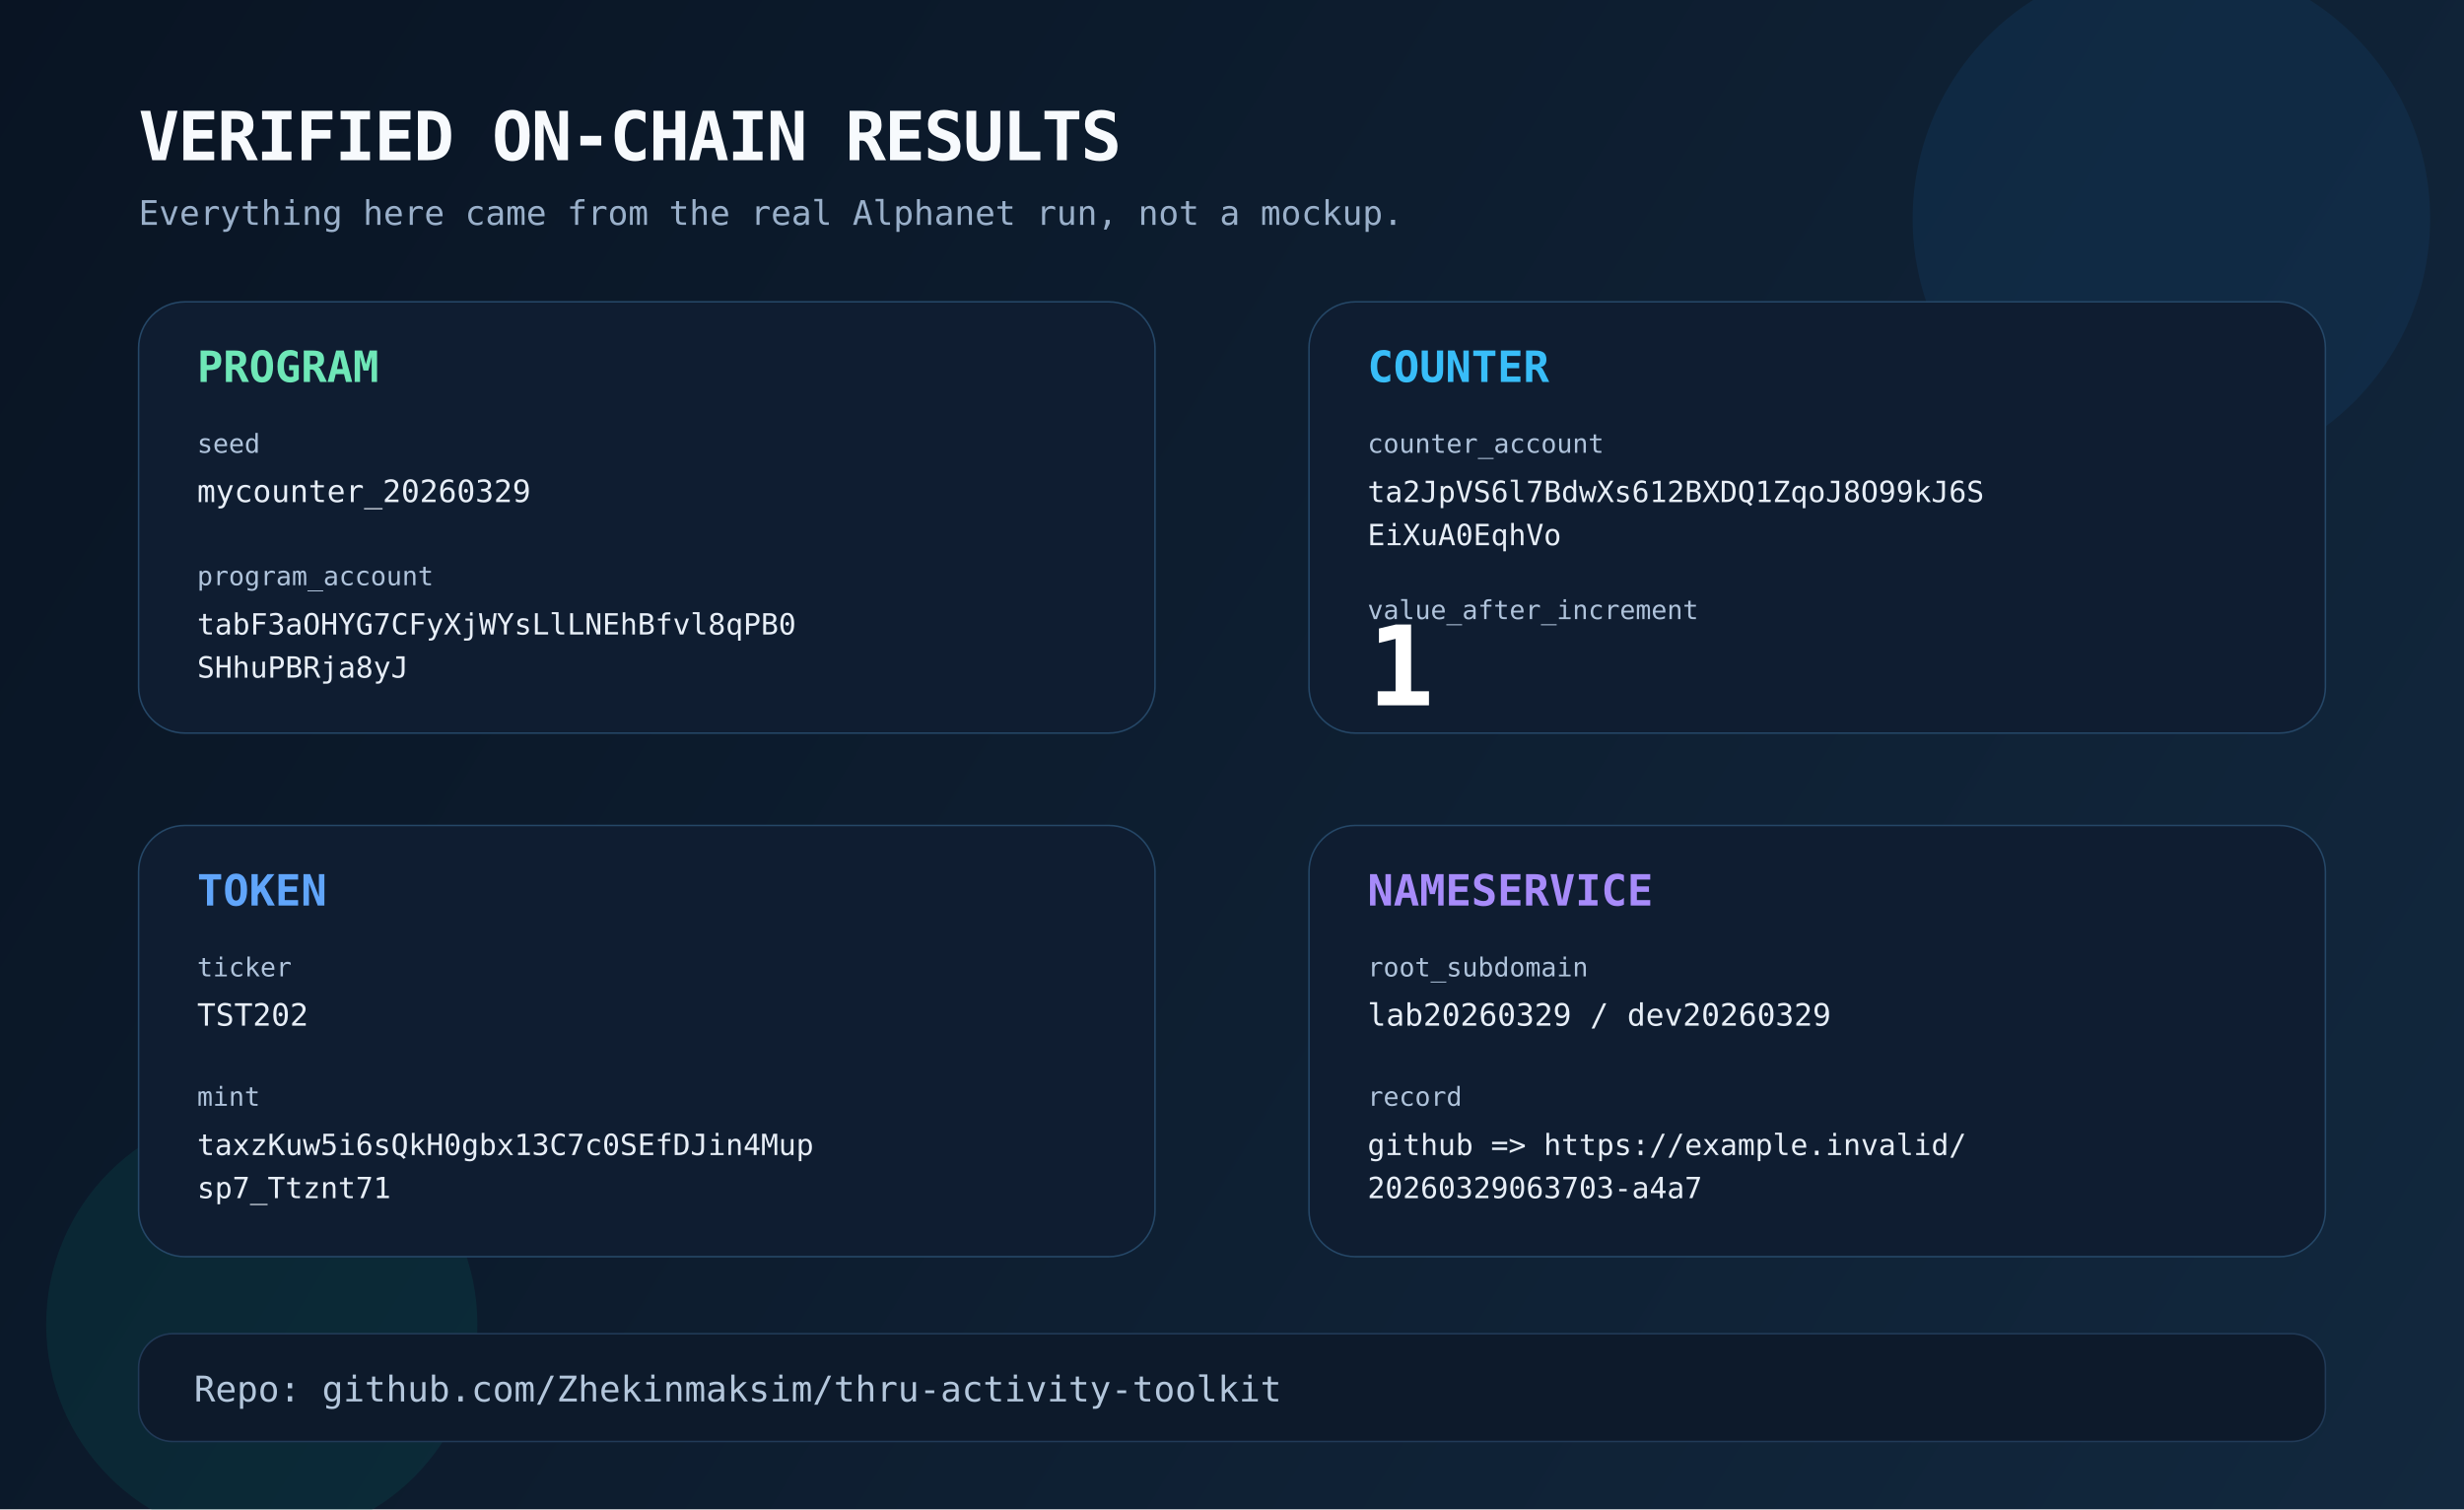
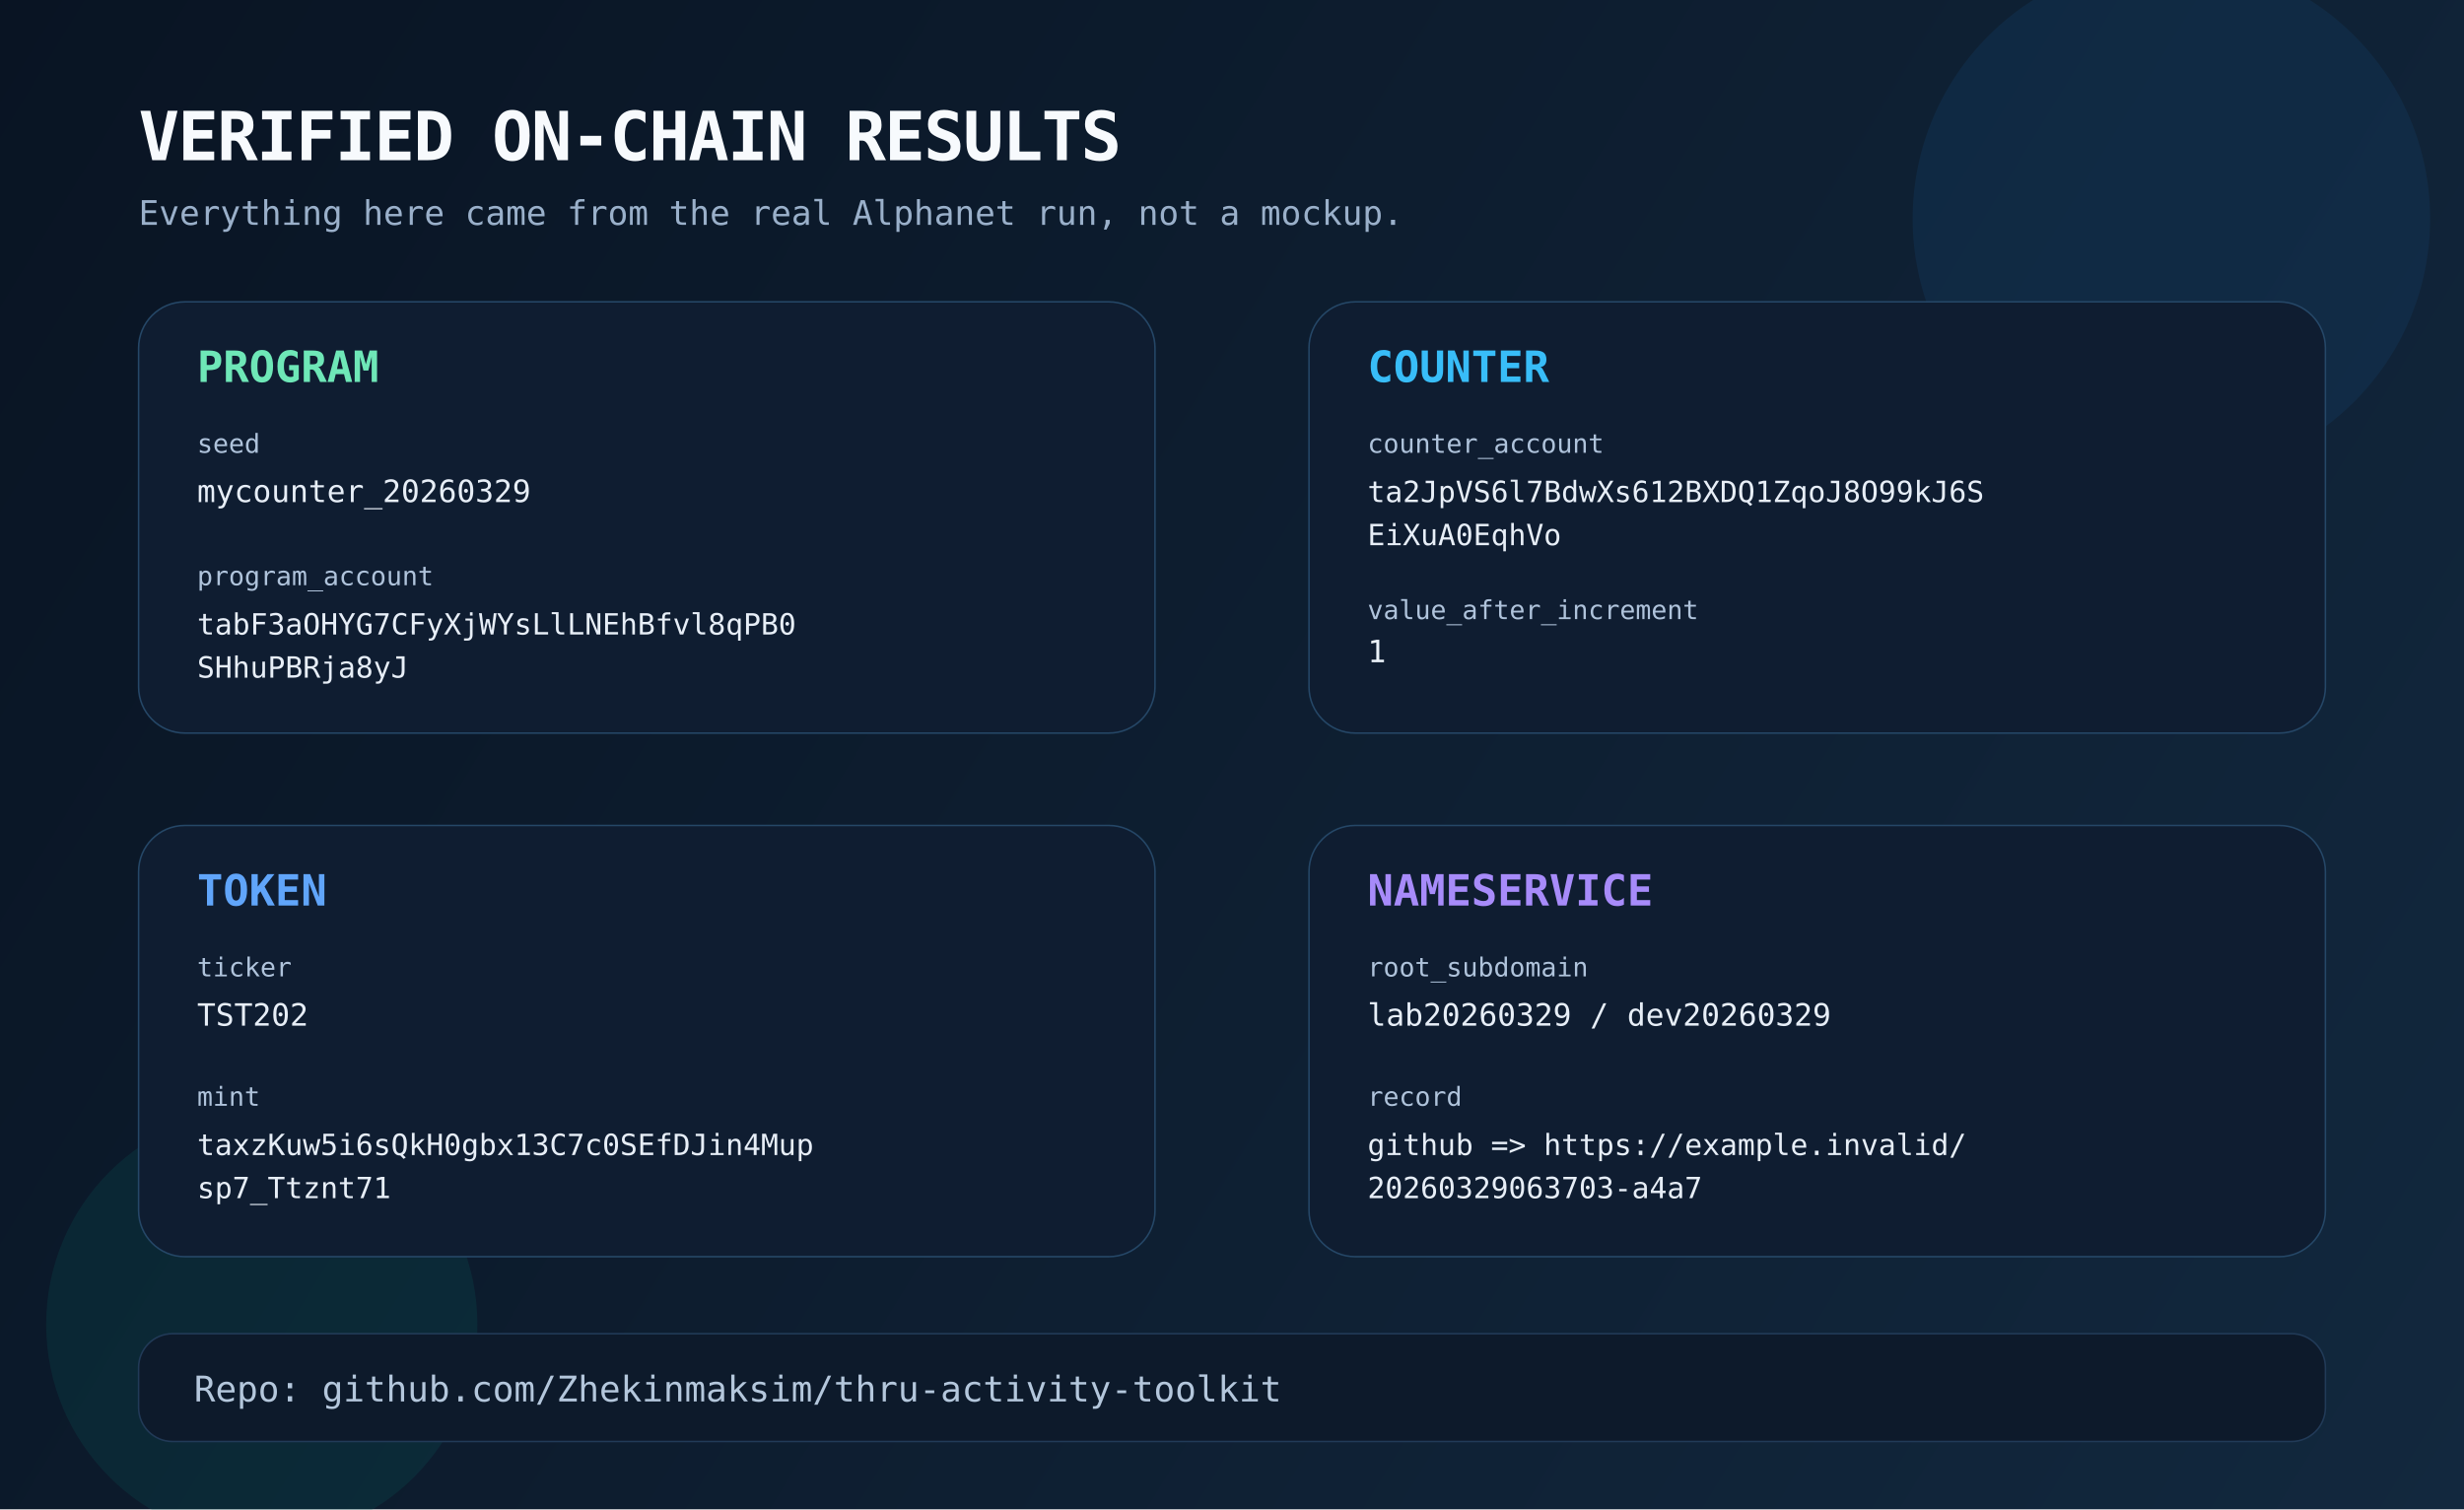
<svg xmlns="http://www.w3.org/2000/svg" width="1600" height="980" viewBox="0 0 1600 980" fill="none">
  <defs>
    <linearGradient id="bg" x1="0" y1="0" x2="1600" y2="980" gradientUnits="userSpaceOnUse">
      <stop stop-color="#091423" />
      <stop offset="1" stop-color="#12283E" />
    </linearGradient>
  </defs>
  <rect width="1600" height="980" fill="url(#bg)" />
  <circle cx="1410" cy="142" r="168" fill="#13395A" fill-opacity="0.4" />
  <circle cx="170" cy="860" r="140" fill="#0B6D69" fill-opacity="0.18" />
  <text x="90" y="104" fill="#F7FAFD" font-family="SFMono-Regular, SF Mono, Menlo, Monaco, monospace" font-size="44" font-weight="700" letter-spacing="-1">
    VERIFIED ON-CHAIN RESULTS
  </text>
  <text x="90" y="146" fill="#9AB0CA" font-family="SFMono-Regular, SF Mono, Menlo, Monaco, monospace" font-size="22">
    Everything here came from the real Alphanet run, not a mockup.
  </text>
  <rect x="90" y="196" width="660" height="280" rx="30" fill="#0F1D31" stroke="#254767" />
  <text x="128" y="248" fill="#6EE7B7" font-family="SFMono-Regular, SF Mono, Menlo, Monaco, monospace" font-size="28" font-weight="700">PROGRAM</text>
  <text x="128" y="294" fill="#AFC3DB" font-family="SFMono-Regular, SF Mono, Menlo, Monaco, monospace" font-size="17">seed</text>
  <text x="128" y="326" fill="#E7EEF7" font-family="SFMono-Regular, SF Mono, Menlo, Monaco, monospace" font-size="20">mycounter_20260329</text>
  <text x="128" y="380" fill="#AFC3DB" font-family="SFMono-Regular, SF Mono, Menlo, Monaco, monospace" font-size="17">program_account</text>
  <text x="128" y="412" fill="#E7EEF7" font-family="SFMono-Regular, SF Mono, Menlo, Monaco, monospace" font-size="19">tabF3aOHYG7CFyXjWYsLlLNEhBfvl8qPB0</text>
  <text x="128" y="440" fill="#E7EEF7" font-family="SFMono-Regular, SF Mono, Menlo, Monaco, monospace" font-size="19">SHhuPBRja8yJ</text>
  <rect x="850" y="196" width="660" height="280" rx="30" fill="#0F1D31" stroke="#254767" />
  <text x="888" y="248" fill="#38BDF8" font-family="SFMono-Regular, SF Mono, Menlo, Monaco, monospace" font-size="28" font-weight="700">COUNTER</text>
  <text x="888" y="294" fill="#AFC3DB" font-family="SFMono-Regular, SF Mono, Menlo, Monaco, monospace" font-size="17">counter_account</text>
  <text x="888" y="326" fill="#E7EEF7" font-family="SFMono-Regular, SF Mono, Menlo, Monaco, monospace" font-size="19">ta2JpVS6l7BdwXs612BXDQ1ZqoJ8O99kJ6S</text>
  <text x="888" y="354" fill="#E7EEF7" font-family="SFMono-Regular, SF Mono, Menlo, Monaco, monospace" font-size="19">EiXuA0EqhVo</text>
  <text x="888" y="402" fill="#AFC3DB" font-family="SFMono-Regular, SF Mono, Menlo, Monaco, monospace" font-size="17">value_after_increment</text>
-   <text x="888" y="458" fill="#FFFFFF" font-family="SFMono-Regular, SF Mono, Menlo, Monaco, monospace" font-size="72" font-weight="700">1</text>
+   <text x="888" y="430" fill="#EAF1F8" font-family="SFMono-Regular, SF Mono, Menlo, Monaco, monospace" font-size="20" font-weight="500">1</text>
  <rect x="90" y="536" width="660" height="280" rx="30" fill="#0F1D31" stroke="#254767" />
  <text x="128" y="588" fill="#60A5FA" font-family="SFMono-Regular, SF Mono, Menlo, Monaco, monospace" font-size="28" font-weight="700">TOKEN</text>
  <text x="128" y="634" fill="#AFC3DB" font-family="SFMono-Regular, SF Mono, Menlo, Monaco, monospace" font-size="17">ticker</text>
  <text x="128" y="666" fill="#E7EEF7" font-family="SFMono-Regular, SF Mono, Menlo, Monaco, monospace" font-size="20">TST202</text>
  <text x="128" y="718" fill="#AFC3DB" font-family="SFMono-Regular, SF Mono, Menlo, Monaco, monospace" font-size="17">mint</text>
  <text x="128" y="750" fill="#E7EEF7" font-family="SFMono-Regular, SF Mono, Menlo, Monaco, monospace" font-size="19">taxzKuw5i6sQkH0gbx13C7c0SEfDJin4Mup</text>
  <text x="128" y="778" fill="#E7EEF7" font-family="SFMono-Regular, SF Mono, Menlo, Monaco, monospace" font-size="19">sp7_Ttznt71</text>
  <rect x="850" y="536" width="660" height="280" rx="30" fill="#0F1D31" stroke="#254767" />
  <text x="888" y="588" fill="#A78BFA" font-family="SFMono-Regular, SF Mono, Menlo, Monaco, monospace" font-size="28" font-weight="700">NAMESERVICE</text>
  <text x="888" y="634" fill="#AFC3DB" font-family="SFMono-Regular, SF Mono, Menlo, Monaco, monospace" font-size="17">root_subdomain</text>
  <text x="888" y="666" fill="#E7EEF7" font-family="SFMono-Regular, SF Mono, Menlo, Monaco, monospace" font-size="20">lab20260329 / dev20260329</text>
  <text x="888" y="718" fill="#AFC3DB" font-family="SFMono-Regular, SF Mono, Menlo, Monaco, monospace" font-size="17">record</text>
  <text x="888" y="750" fill="#E7EEF7" font-family="SFMono-Regular, SF Mono, Menlo, Monaco, monospace" font-size="19">github =&gt; https://example.invalid/</text>
  <text x="888" y="778" fill="#E7EEF7" font-family="SFMono-Regular, SF Mono, Menlo, Monaco, monospace" font-size="19">20260329063703-a4a7</text>
  <rect x="90" y="866" width="1420" height="70" rx="22" fill="#0D1A2B" stroke="#213A57" />
  <text x="126" y="910" fill="#B4C7DC" font-family="SFMono-Regular, SF Mono, Menlo, Monaco, monospace" font-size="23">
    Repo: github.com/Zhekinmaksim/thru-activity-toolkit
  </text>
</svg>
